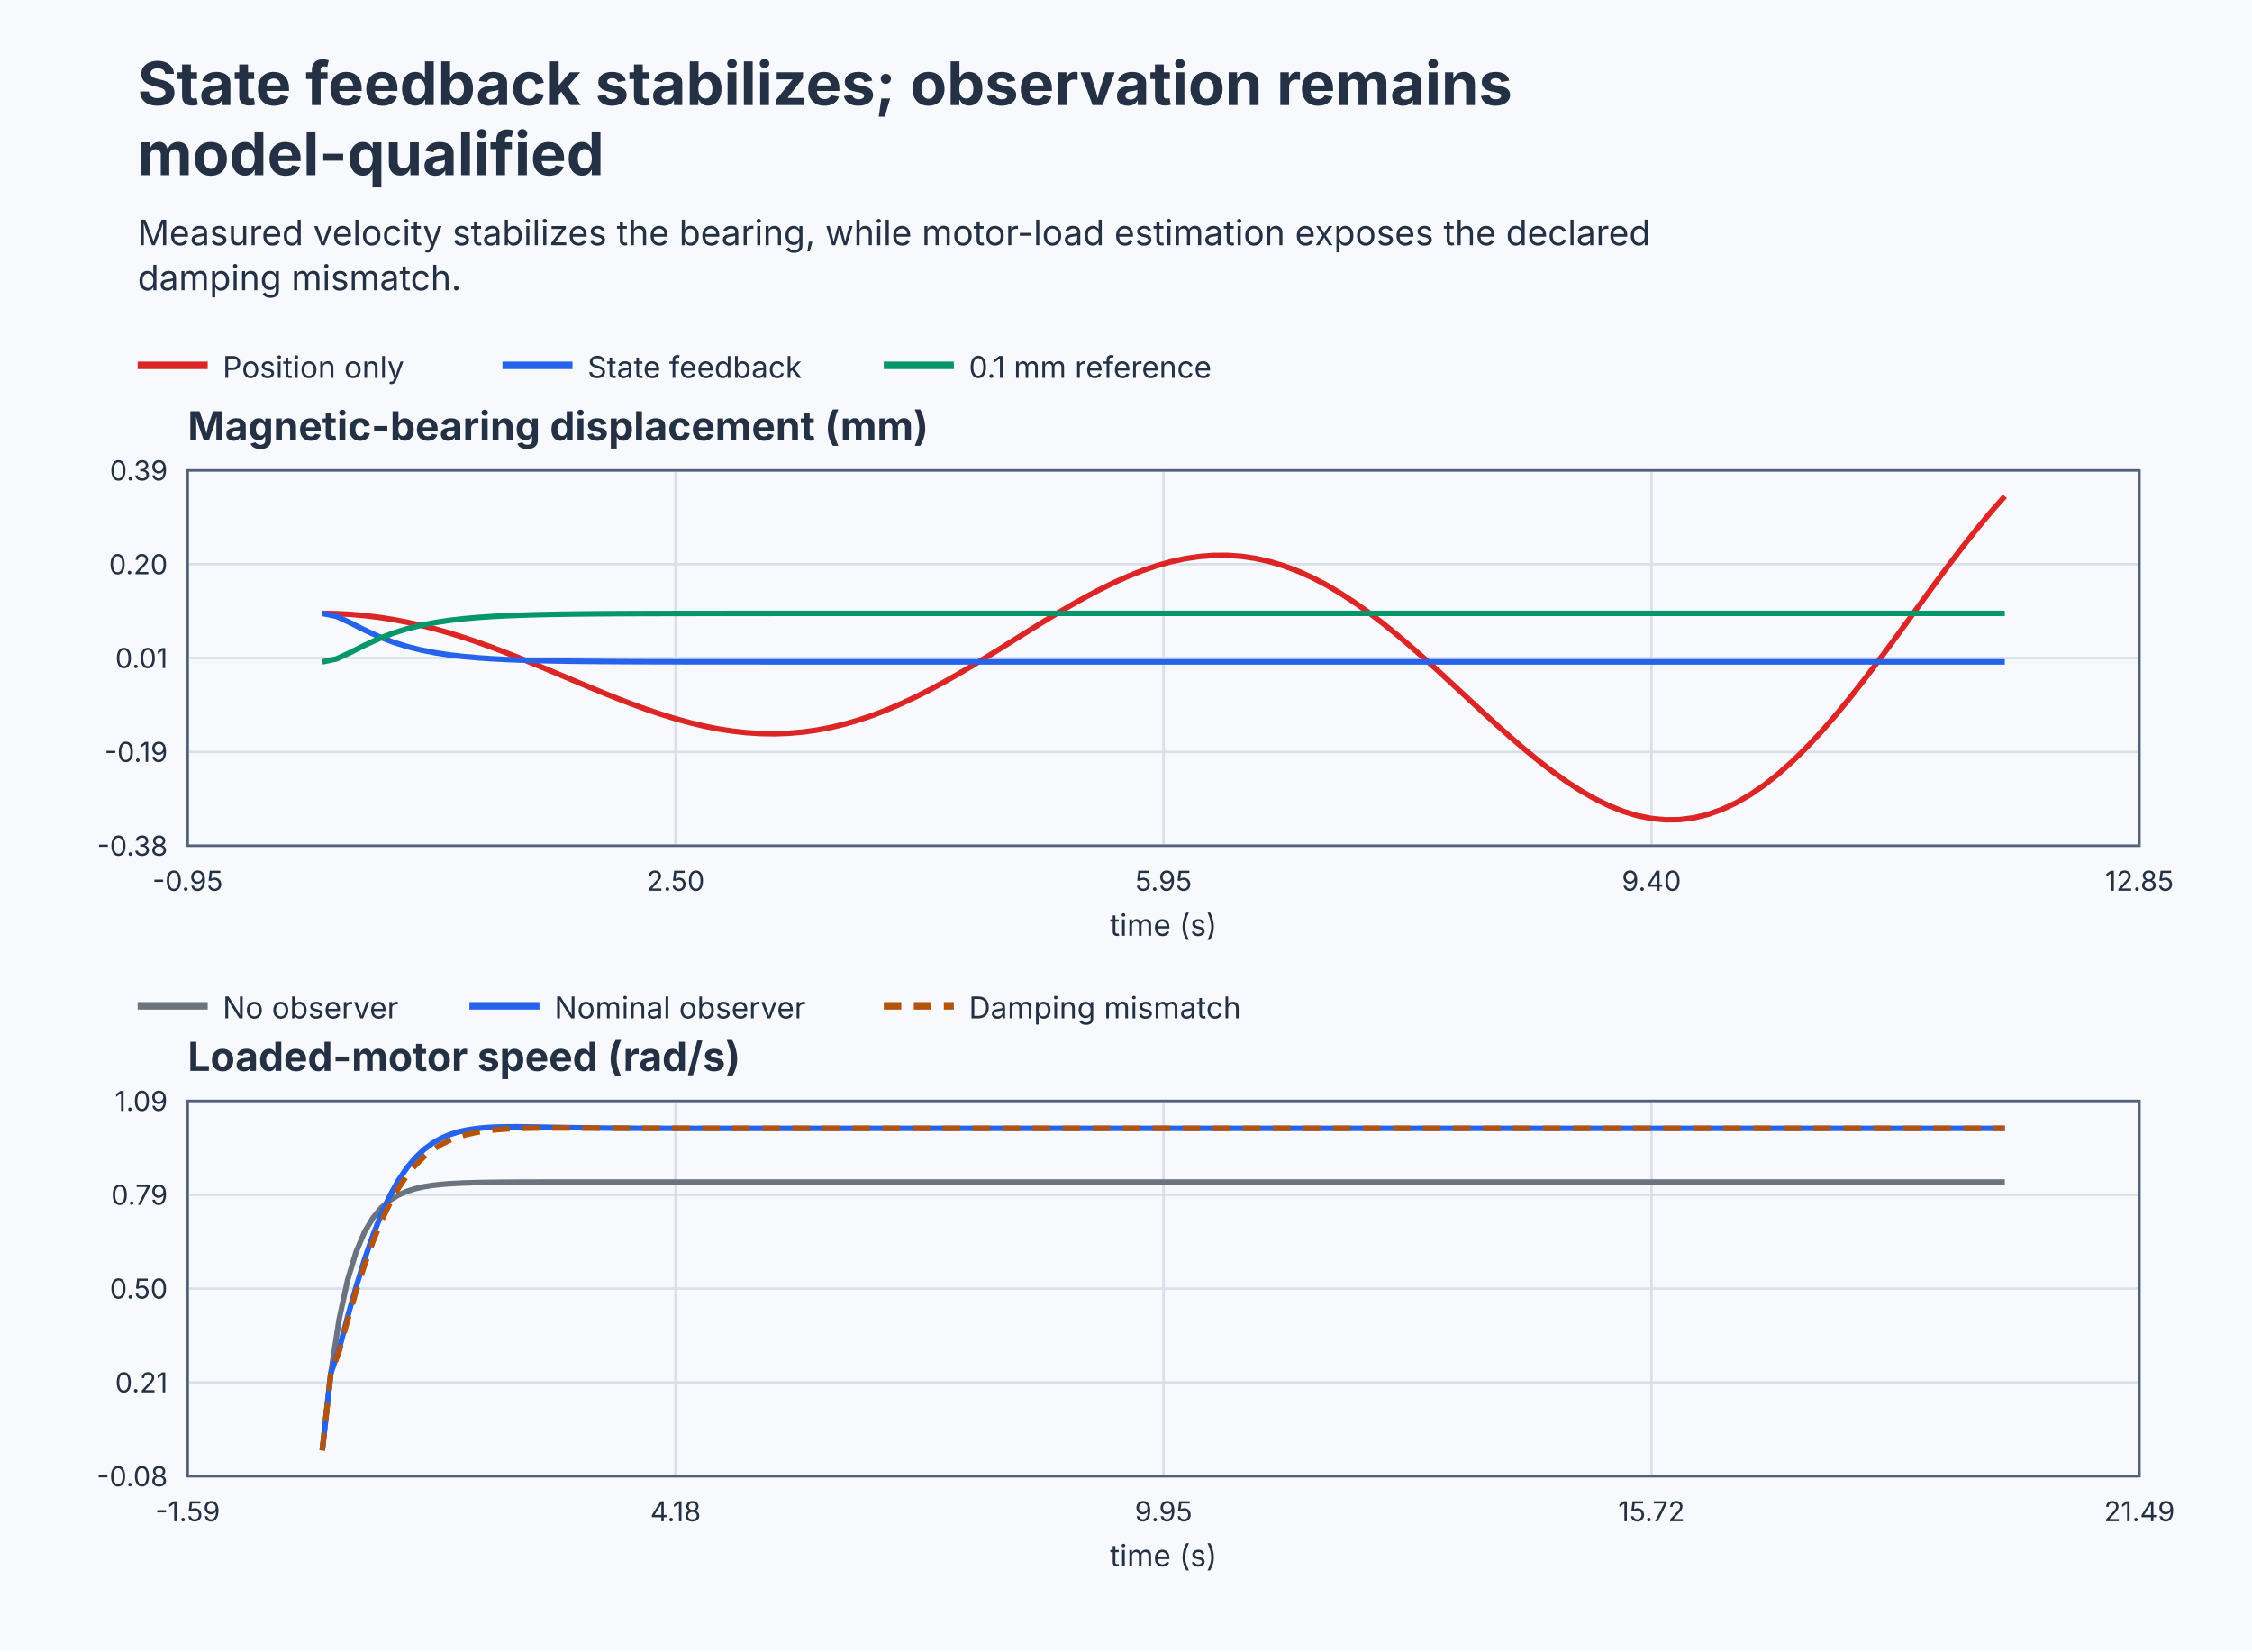
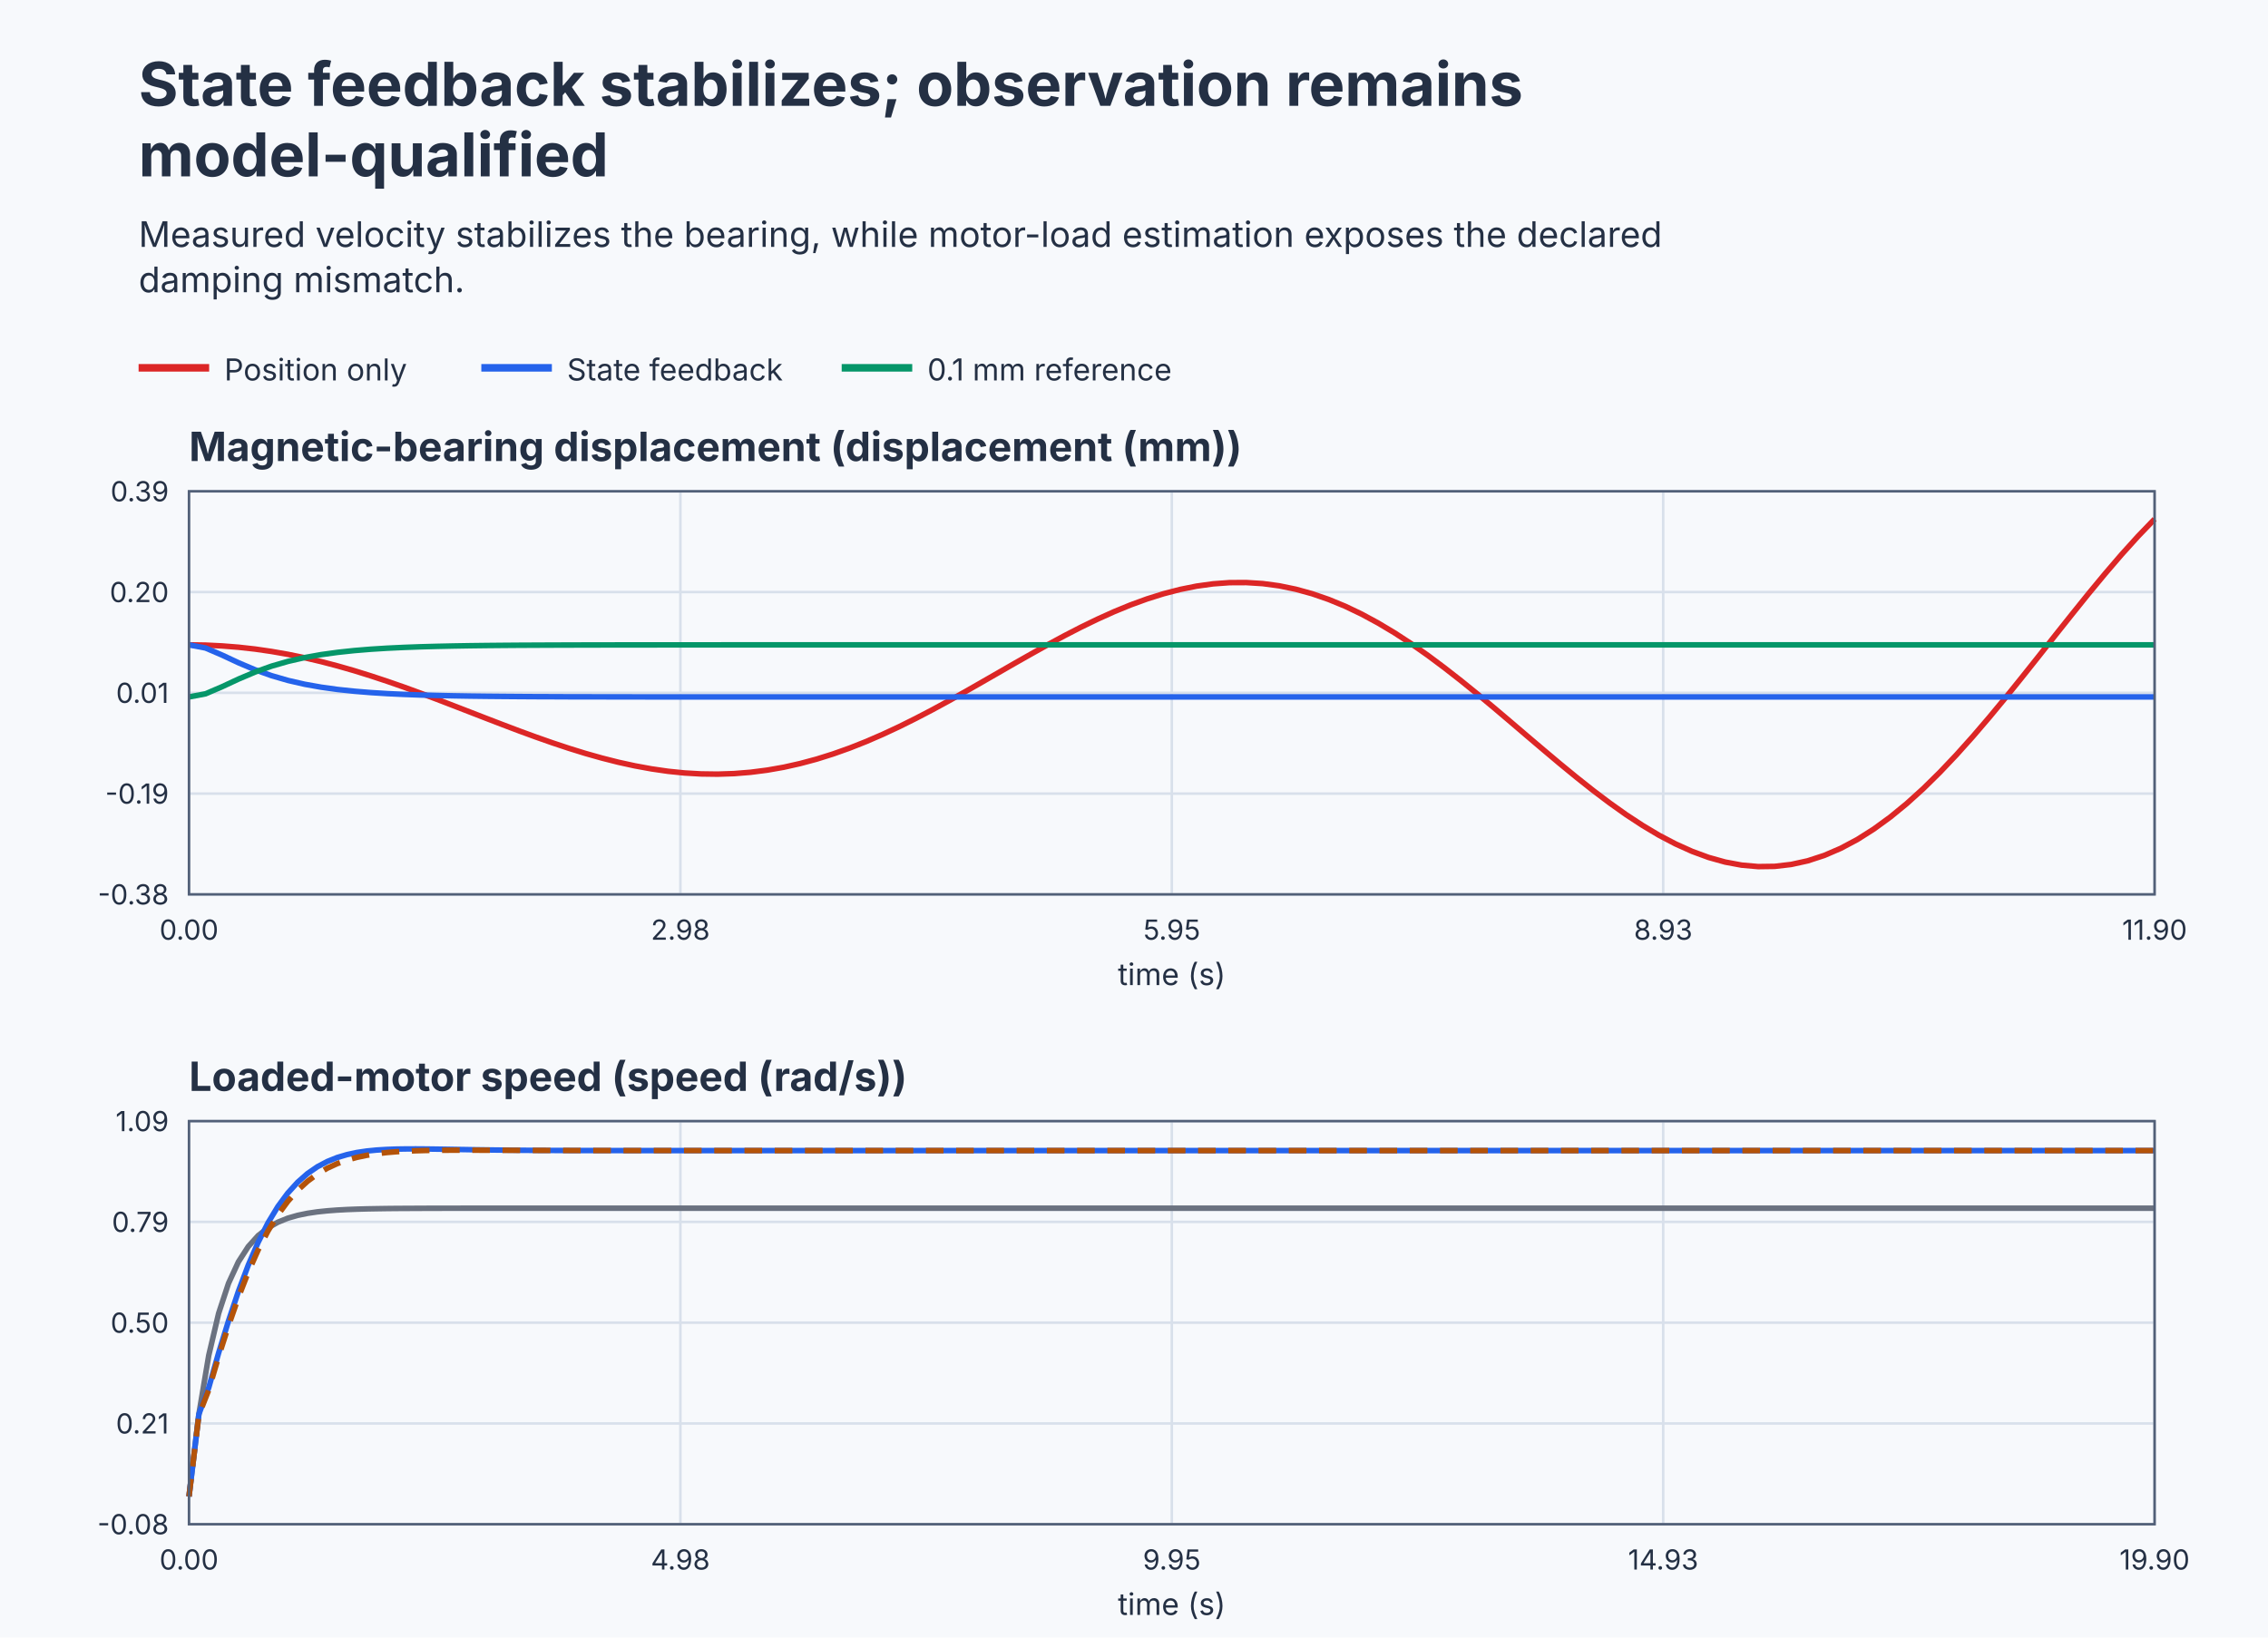
- <svg xmlns="http://www.w3.org/2000/svg" role="img" aria-labelledby="title desc" viewBox="0 0 900 660">
+ <svg xmlns="http://www.w3.org/2000/svg" role="img" aria-labelledby="title desc" viewBox="0 0 900 650">
  <defs>
    <marker id="arrow" markerWidth="8" markerHeight="8" refX="7" refY="3" orient="auto">
      <path d="M0,0 L0,6 L8,3 z" fill="#243044" />
    </marker>
  </defs>
-   <rect width="900" height="660" fill="#f7f9fc" />
+   <rect width="900" height="650" fill="#f7f9fc" />
  <style>text{font-family:system-ui,-apple-system,sans-serif;fill:#243044} .axis{stroke:#526078;stroke-width:1} .grid{stroke:#d8e0eb;stroke-width:1}</style>
  <text x="55" y="42" font-size="24" font-weight="700">State feedback stabilizes; observation remains</text>
  <text x="55" y="70" font-size="24" font-weight="700">model-qualified</text>
  <text x="55" y="98" font-size="14">Measured velocity stabilizes the bearing, while motor-load estimation exposes the declared</text>
  <text x="55" y="116" font-size="14">damping mismatch.</text>
-   <line x1="55.0" y1="146" x2="83.0" y2="146" stroke="#dc2626" stroke-width="3" />
-   <text x="89.0" y="151" font-size="12">Position only</text>
-   <line x1="200.8" y1="146" x2="228.8" y2="146" stroke="#2563eb" stroke-width="3" />
-   <text x="234.8" y="151" font-size="12">State feedback</text>
-   <line x1="353.2" y1="146" x2="381.2" y2="146" stroke="#059669" stroke-width="3" />
-   <text x="387.2" y="151" font-size="12">0.1 mm reference</text>
-   <text x="75" y="176" font-size="16" font-weight="700">Magnetic-bearing displacement (mm)</text>
-   <line class="grid" x1="75" y1="338.00" x2="855" y2="338.00" />
-   <text x="67" y="342.00" text-anchor="end" font-size="11">-0.38</text>
-   <line class="grid" x1="75" y1="300.50" x2="855" y2="300.50" />
-   <text x="67" y="304.50" text-anchor="end" font-size="11">-0.19</text>
-   <line class="grid" x1="75" y1="263.00" x2="855" y2="263.00" />
-   <text x="67" y="267.00" text-anchor="end" font-size="11">0.01</text>
-   <line class="grid" x1="75" y1="225.50" x2="855" y2="225.50" />
-   <text x="67" y="229.50" text-anchor="end" font-size="11">0.20</text>
-   <line class="grid" x1="75" y1="188.00" x2="855" y2="188.00" />
-   <text x="67" y="192.00" text-anchor="end" font-size="11">0.39</text>
-   <line class="grid" x1="75.00" y1="188" x2="75.00" y2="338" />
-   <text x="75.00" y="356" text-anchor="middle" font-size="11">-0.95</text>
-   <line class="grid" x1="270.00" y1="188" x2="270.00" y2="338" />
-   <text x="270.00" y="356" text-anchor="middle" font-size="11">2.50</text>
-   <line class="grid" x1="465.00" y1="188" x2="465.00" y2="338" />
-   <text x="465.00" y="356" text-anchor="middle" font-size="11">5.95</text>
-   <line class="grid" x1="660.00" y1="188" x2="660.00" y2="338" />
-   <text x="660.00" y="356" text-anchor="middle" font-size="11">9.40</text>
-   <line class="grid" x1="855.00" y1="188" x2="855.00" y2="338" />
-   <text x="855.00" y="356" text-anchor="middle" font-size="11">12.85</text>
-   <polyline fill="none" stroke="#dc2626" stroke-width="2.2" points="128.79,245.15 134.44,245.25 140.09,245.54 145.74,246.03 151.40,246.72 157.05,247.60 162.70,248.68 168.35,249.94 174.00,251.39 179.65,252.99 185.30,254.76 190.95,256.67 196.60,258.70 202.25,260.85 207.90,263.08 213.55,265.39 219.20,267.74 224.85,270.12 230.50,272.51 236.15,274.87 241.80,277.19 247.45,279.44 253.10,281.60 258.76,283.64 264.41,285.54 270.06,287.28 275.71,288.83 281.36,290.18 287.01,291.31 292.66,292.19 298.31,292.82 303.96,293.18 309.61,293.26 315.26,293.06 320.91,292.56 326.56,291.77 332.21,290.69 337.86,289.32 343.51,287.67 349.16,285.74 354.81,283.55 360.47,281.11 366.12,278.45 371.77,275.58 377.42,272.53 383.07,269.32 388.72,265.98 394.37,262.55 400.02,259.05 405.67,255.51 411.32,251.98 416.97,248.48 422.62,245.06 428.27,241.75 433.92,238.58 439.57,235.60 445.22,232.83 450.87,230.30 456.52,228.06 462.17,226.13 467.83,224.53 473.48,223.30 479.13,222.45 484.78,222.00 490.43,221.96 496.08,222.35 501.73,223.18 507.38,224.44 513.03,226.13 518.68,228.25 524.33,230.79 529.98,233.73 535.63,237.05 541.28,240.74 546.93,244.75 552.58,249.06 558.23,253.64 563.88,258.44 569.53,263.42 575.19,268.54 580.84,273.75 586.49,278.99 592.14,284.22 597.79,289.38 603.44,294.43 609.09,299.30 614.74,303.94 620.39,308.31 626.04,312.34 631.69,316.00 637.34,319.23 642.99,322.00 648.64,324.26 654.29,325.97 659.94,327.11 665.59,327.66 671.24,327.58 676.90,326.87 682.55,325.51 688.20,323.51 693.85,320.87 699.50,317.59 705.15,313.70 710.80,309.22 716.45,304.18 722.10,298.62 727.75,292.57 733.40,286.09 739.05,279.23 744.70,272.05 750.35,264.62 756.00,257.00 761.65,249.26 767.30,241.49 772.95,233.75 778.60,226.12 784.26,218.69 789.91,211.53 795.56,204.72 801.21,198.34" />
-   <polyline fill="none" stroke="#2563eb" stroke-width="2.2" points="128.79,245.15 134.44,246.32 140.09,248.95 145.74,251.81 151.40,254.42 157.05,256.62 162.70,258.39 168.35,259.80 174.00,260.90 179.65,261.75 185.30,262.40 190.95,262.90 196.60,263.29 202.25,263.58 207.90,263.81 213.55,263.98 219.20,264.11 224.85,264.21 230.50,264.29 236.15,264.34 241.80,264.39 247.45,264.42 253.10,264.45 258.76,264.47 264.41,264.48 270.06,264.49 275.71,264.50 281.36,264.51 287.01,264.51 292.66,264.52 298.31,264.52 303.96,264.52 309.61,264.53 315.26,264.53 320.91,264.53 326.56,264.53 332.21,264.53 337.86,264.53 343.51,264.53 349.16,264.53 354.81,264.53 360.47,264.53 366.12,264.53 371.77,264.53 377.42,264.53 383.07,264.53 388.72,264.53 394.37,264.53 400.02,264.53 405.67,264.53 411.32,264.53 416.97,264.53 422.62,264.53 428.27,264.53 433.92,264.53 439.57,264.53 445.22,264.53 450.87,264.53 456.52,264.53 462.17,264.53 467.83,264.53 473.48,264.53 479.13,264.53 484.78,264.53 490.43,264.53 496.08,264.53 501.73,264.53 507.38,264.53 513.03,264.53 518.68,264.53 524.33,264.53 529.98,264.53 535.63,264.53 541.28,264.53 546.93,264.53 552.58,264.53 558.23,264.53 563.88,264.53 569.53,264.53 575.19,264.53 580.84,264.53 586.49,264.53 592.14,264.53 597.79,264.53 603.44,264.53 609.09,264.53 614.74,264.53 620.39,264.53 626.04,264.53 631.69,264.53 637.34,264.53 642.99,264.53 648.64,264.53 654.29,264.53 659.94,264.53 665.59,264.53 671.24,264.53 676.90,264.53 682.55,264.53 688.20,264.53 693.85,264.53 699.50,264.53 705.15,264.53 710.80,264.53 716.45,264.53 722.10,264.53 727.75,264.53 733.40,264.53 739.05,264.53 744.70,264.53 750.35,264.53 756.00,264.53 761.65,264.53 767.30,264.53 772.95,264.53 778.60,264.53 784.26,264.53 789.91,264.53 795.56,264.53 801.21,264.53" />
-   <polyline fill="none" stroke="#059669" stroke-width="2.2" points="128.79,264.53 134.44,263.36 140.09,260.73 145.74,257.87 151.40,255.26 157.05,253.06 162.70,251.29 168.35,249.88 174.00,248.78 179.65,247.93 185.30,247.28 190.95,246.78 196.60,246.39 202.25,246.10 207.90,245.87 213.55,245.70 219.20,245.57 224.85,245.47 230.50,245.39 236.15,245.34 241.80,245.29 247.45,245.26 253.10,245.23 258.76,245.21 264.41,245.20 270.06,245.19 275.71,245.18 281.36,245.17 287.01,245.17 292.66,245.16 298.31,245.16 303.96,245.16 309.61,245.15 315.26,245.15 320.91,245.15 326.56,245.15 332.21,245.15 337.86,245.15 343.51,245.15 349.16,245.15 354.81,245.15 360.47,245.15 366.12,245.15 371.77,245.15 377.42,245.15 383.07,245.15 388.72,245.15 394.37,245.15 400.02,245.15 405.67,245.15 411.32,245.15 416.97,245.15 422.62,245.15 428.27,245.15 433.92,245.15 439.57,245.15 445.22,245.15 450.87,245.15 456.52,245.15 462.17,245.15 467.83,245.15 473.48,245.15 479.13,245.15 484.78,245.15 490.43,245.15 496.08,245.15 501.73,245.15 507.38,245.15 513.03,245.15 518.68,245.15 524.33,245.15 529.98,245.15 535.63,245.15 541.28,245.15 546.93,245.15 552.58,245.15 558.23,245.15 563.88,245.15 569.53,245.15 575.19,245.15 580.84,245.15 586.49,245.15 592.14,245.15 597.79,245.15 603.44,245.15 609.09,245.15 614.74,245.15 620.39,245.15 626.04,245.15 631.69,245.15 637.34,245.15 642.99,245.15 648.64,245.15 654.29,245.15 659.94,245.15 665.59,245.15 671.24,245.15 676.90,245.15 682.55,245.15 688.20,245.15 693.85,245.15 699.50,245.15 705.15,245.15 710.80,245.15 716.45,245.15 722.10,245.15 727.75,245.15 733.40,245.15 739.05,245.15 744.70,245.15 750.35,245.15 756.00,245.15 761.65,245.15 767.30,245.15 772.95,245.15 778.60,245.15 784.26,245.15 789.91,245.15 795.56,245.15 801.21,245.15" />
-   <rect class="axis" x="75" y="188" width="780" height="150" fill="none" />
-   <text x="465.0" y="374" text-anchor="middle" font-size="12">time (s)</text>
-   <line x1="55.0" y1="402" x2="83.0" y2="402" stroke="#6b7280" stroke-width="3" />
-   <text x="89.0" y="407" font-size="12">No observer</text>
-   <line x1="187.6" y1="402" x2="215.6" y2="402" stroke="#2563eb" stroke-width="3" />
-   <text x="221.6" y="407" font-size="12">Nominal observer</text>
-   <line x1="353.2" y1="402" x2="381.2" y2="402" stroke="#b45309" stroke-width="3" stroke-dasharray="7 5" />
-   <text x="387.2" y="407" font-size="12">Damping mismatch</text>
-   <text x="75" y="428" font-size="16" font-weight="700">Loaded-motor speed (rad/s)</text>
-   <line class="grid" x1="75" y1="590.00" x2="855" y2="590.00" />
-   <text x="67" y="594.00" text-anchor="end" font-size="11">-0.08</text>
-   <line class="grid" x1="75" y1="552.50" x2="855" y2="552.50" />
-   <text x="67" y="556.50" text-anchor="end" font-size="11">0.21</text>
-   <line class="grid" x1="75" y1="515.00" x2="855" y2="515.00" />
-   <text x="67" y="519.00" text-anchor="end" font-size="11">0.50</text>
-   <line class="grid" x1="75" y1="477.50" x2="855" y2="477.50" />
-   <text x="67" y="481.50" text-anchor="end" font-size="11">0.79</text>
-   <line class="grid" x1="75" y1="440.00" x2="855" y2="440.00" />
-   <text x="67" y="444.00" text-anchor="end" font-size="11">1.09</text>
-   <line class="grid" x1="75.00" y1="440" x2="75.00" y2="590" />
-   <text x="75.00" y="608" text-anchor="middle" font-size="11">-1.59</text>
-   <line class="grid" x1="270.00" y1="440" x2="270.00" y2="590" />
-   <text x="270.00" y="608" text-anchor="middle" font-size="11">4.18</text>
-   <line class="grid" x1="465.00" y1="440" x2="465.00" y2="590" />
-   <text x="465.00" y="608" text-anchor="middle" font-size="11">9.95</text>
-   <line class="grid" x1="660.00" y1="440" x2="660.00" y2="590" />
-   <text x="660.00" y="608" text-anchor="middle" font-size="11">15.72</text>
-   <line class="grid" x1="855.00" y1="440" x2="855.00" y2="590" />
-   <text x="855.00" y="608" text-anchor="middle" font-size="11">21.49</text>
-   <polyline fill="none" stroke="#6b7280" stroke-width="2.2" points="128.79,579.66 132.17,549.04 135.55,527.16 138.93,511.53 142.31,500.36 145.69,492.38 149.07,486.68 152.45,482.60 155.82,479.69 159.20,477.61 162.58,476.12 165.96,475.06 169.34,474.30 172.72,473.76 176.10,473.37 179.48,473.10 182.86,472.90 186.24,472.76 189.61,472.66 192.99,472.59 196.37,472.53 199.75,472.50 203.13,472.47 206.51,472.45 209.89,472.44 213.27,472.43 216.65,472.42 220.03,472.42 223.40,472.41 226.78,472.41 230.16,472.41 233.54,472.41 236.92,472.41 240.30,472.41 243.68,472.41 247.06,472.41 250.44,472.41 253.81,472.41 257.19,472.41 260.57,472.41 263.95,472.41 267.33,472.41 270.71,472.41 274.09,472.41 277.47,472.40 280.85,472.40 284.23,472.40 287.60,472.40 290.98,472.40 294.36,472.40 297.74,472.40 301.12,472.40 304.50,472.40 307.88,472.40 311.26,472.40 314.64,472.40 318.02,472.40 321.39,472.40 324.77,472.40 328.15,472.40 331.53,472.40 334.91,472.40 338.29,472.40 341.67,472.40 345.05,472.40 348.43,472.40 351.80,472.40 355.18,472.40 358.56,472.40 361.94,472.40 365.32,472.40 368.70,472.40 372.08,472.40 375.46,472.40 378.84,472.40 382.22,472.40 385.59,472.40 388.97,472.40 392.35,472.40 395.73,472.40 399.11,472.40 402.49,472.40 405.87,472.40 409.25,472.40 412.63,472.40 416.01,472.40 419.38,472.40 422.76,472.40 426.14,472.40 429.52,472.40 432.90,472.40 436.28,472.40 439.66,472.40 443.04,472.40 446.42,472.40 449.79,472.40 453.17,472.40 456.55,472.40 459.93,472.40 463.31,472.40 466.69,472.40 470.07,472.40 473.45,472.40 476.83,472.40 480.21,472.40 483.58,472.40 486.96,472.40 490.34,472.40 493.72,472.40 497.10,472.40 500.48,472.40 503.86,472.40 507.24,472.40 510.62,472.40 513.99,472.40 517.37,472.40 520.75,472.40 524.13,472.40 527.51,472.40 530.89,472.40 534.27,472.40 537.65,472.40 541.03,472.40 544.41,472.40 547.78,472.40 551.16,472.40 554.54,472.40 557.92,472.40 561.30,472.40 564.68,472.40 568.06,472.40 571.44,472.40 574.82,472.40 578.20,472.40 581.57,472.40 584.95,472.40 588.33,472.40 591.71,472.40 595.09,472.40 598.47,472.40 601.85,472.40 605.23,472.40 608.61,472.40 611.98,472.40 615.36,472.40 618.74,472.40 622.12,472.40 625.50,472.40 628.88,472.40 632.26,472.40 635.64,472.40 639.02,472.40 642.40,472.40 645.77,472.40 649.15,472.40 652.53,472.40 655.91,472.40 659.29,472.40 662.67,472.40 666.05,472.40 669.43,472.40 672.81,472.40 676.19,472.40 679.56,472.40 682.94,472.40 686.32,472.40 689.70,472.40 693.08,472.40 696.46,472.40 699.84,472.40 703.22,472.40 706.60,472.40 709.97,472.40 713.35,472.40 716.73,472.40 720.11,472.40 723.49,472.40 726.87,472.40 730.25,472.40 733.63,472.40 737.01,472.40 740.39,472.40 743.76,472.40 747.14,472.40 750.52,472.40 753.90,472.40 757.28,472.40 760.66,472.40 764.04,472.40 767.42,472.40 770.80,472.40 774.18,472.40 777.55,472.40 780.93,472.40 784.31,472.40 787.69,472.40 791.07,472.40 794.45,472.40 797.83,472.40 801.21,472.40" />
-   <polyline fill="none" stroke="#2563eb" stroke-width="2.2" points="128.79,579.66 132.17,549.04 135.55,539.17 138.93,526.24 142.31,514.33 145.69,503.36 149.07,493.59 152.45,485.09 155.82,477.84 159.20,471.77 162.58,466.78 165.96,462.73 169.34,459.50 172.72,456.97 176.10,455.02 179.48,453.55 182.86,452.46 186.24,451.68 189.61,451.13 192.99,450.76 196.37,450.53 199.75,450.41 203.13,450.35 206.51,450.34 209.89,450.37 213.27,450.42 216.65,450.48 220.03,450.54 223.40,450.60 226.78,450.66 230.16,450.71 233.54,450.75 236.92,450.79 240.30,450.83 243.68,450.86 247.06,450.88 250.44,450.90 253.81,450.92 257.19,450.93 260.57,450.94 263.95,450.94 267.33,450.95 270.71,450.95 274.09,450.95 277.47,450.96 280.85,450.96 284.23,450.96 287.60,450.96 290.98,450.96 294.36,450.96 297.74,450.96 301.12,450.96 304.50,450.96 307.88,450.96 311.26,450.96 314.64,450.96 318.02,450.96 321.39,450.96 324.77,450.96 328.15,450.96 331.53,450.96 334.91,450.96 338.29,450.96 341.67,450.96 345.05,450.95 348.43,450.95 351.80,450.95 355.18,450.95 358.56,450.95 361.94,450.95 365.32,450.95 368.70,450.95 372.08,450.95 375.46,450.95 378.84,450.95 382.22,450.95 385.59,450.95 388.97,450.95 392.35,450.95 395.73,450.95 399.11,450.95 402.49,450.95 405.87,450.95 409.25,450.95 412.63,450.95 416.01,450.95 419.38,450.95 422.76,450.95 426.14,450.95 429.52,450.95 432.90,450.95 436.28,450.95 439.66,450.95 443.04,450.95 446.42,450.95 449.79,450.95 453.17,450.95 456.55,450.95 459.93,450.95 463.31,450.95 466.69,450.95 470.07,450.95 473.45,450.95 476.83,450.95 480.21,450.95 483.58,450.95 486.96,450.95 490.34,450.95 493.72,450.95 497.10,450.95 500.48,450.95 503.86,450.95 507.24,450.95 510.62,450.95 513.99,450.95 517.37,450.95 520.75,450.95 524.13,450.95 527.51,450.95 530.89,450.95 534.27,450.95 537.65,450.95 541.03,450.95 544.41,450.95 547.78,450.95 551.16,450.95 554.54,450.95 557.92,450.95 561.30,450.95 564.68,450.95 568.06,450.95 571.44,450.95 574.82,450.95 578.20,450.95 581.57,450.95 584.95,450.95 588.33,450.95 591.71,450.95 595.09,450.95 598.47,450.95 601.85,450.95 605.23,450.95 608.61,450.95 611.98,450.95 615.36,450.95 618.74,450.95 622.12,450.95 625.50,450.95 628.88,450.95 632.26,450.95 635.64,450.95 639.02,450.95 642.40,450.95 645.77,450.95 649.15,450.95 652.53,450.95 655.91,450.95 659.29,450.95 662.67,450.95 666.05,450.95 669.43,450.95 672.81,450.95 676.19,450.95 679.56,450.95 682.94,450.95 686.32,450.95 689.70,450.95 693.08,450.95 696.46,450.95 699.84,450.95 703.22,450.95 706.60,450.95 709.97,450.95 713.35,450.95 716.73,450.95 720.11,450.95 723.49,450.95 726.87,450.95 730.25,450.95 733.63,450.95 737.01,450.95 740.39,450.95 743.76,450.95 747.14,450.95 750.52,450.95 753.90,450.95 757.28,450.95 760.66,450.95 764.04,450.95 767.42,450.95 770.80,450.95 774.18,450.95 777.55,450.95 780.93,450.95 784.31,450.95 787.69,450.95 791.07,450.95 794.45,450.95 797.83,450.95 801.21,450.95" />
-   <polyline fill="none" stroke="#b45309" stroke-width="2.2" stroke-dasharray="7 5" points="128.79,579.66 132.17,549.34 135.55,540.01 138.93,527.58 142.31,516.15 145.69,505.60 149.07,496.18 152.45,487.94 155.82,480.85 159.20,474.86 162.58,469.86 165.96,465.74 169.34,462.38 172.72,459.67 176.10,457.52 179.48,455.82 182.86,454.50 186.24,453.48 189.61,452.71 192.99,452.13 196.37,451.70 199.75,451.39 203.13,451.17 206.51,451.02 209.89,450.93 213.27,450.86 216.65,450.83 220.03,450.81 223.40,450.81 226.78,450.82 230.16,450.83 233.54,450.84 236.92,450.85 240.30,450.87 243.68,450.88 247.06,450.89 250.44,450.90 253.81,450.91 257.19,450.92 260.57,450.93 263.95,450.93 267.33,450.94 270.71,450.94 274.09,450.94 277.47,450.95 280.85,450.95 284.23,450.95 287.60,450.95 290.98,450.95 294.36,450.95 297.74,450.95 301.12,450.95 304.50,450.95 307.88,450.95 311.26,450.95 314.64,450.96 318.02,450.96 321.39,450.96 324.77,450.96 328.15,450.96 331.53,450.96 334.91,450.96 338.29,450.96 341.67,450.96 345.05,450.96 348.43,450.95 351.80,450.95 355.18,450.95 358.56,450.95 361.94,450.95 365.32,450.95 368.70,450.95 372.08,450.95 375.46,450.95 378.84,450.95 382.22,450.95 385.59,450.95 388.97,450.95 392.35,450.95 395.73,450.95 399.11,450.95 402.49,450.95 405.87,450.95 409.25,450.95 412.63,450.95 416.01,450.95 419.38,450.95 422.76,450.95 426.14,450.95 429.52,450.95 432.90,450.95 436.28,450.95 439.66,450.95 443.04,450.95 446.42,450.95 449.79,450.95 453.17,450.95 456.55,450.95 459.93,450.95 463.31,450.95 466.69,450.95 470.07,450.95 473.45,450.95 476.83,450.95 480.21,450.95 483.58,450.95 486.96,450.95 490.34,450.95 493.72,450.95 497.10,450.95 500.48,450.95 503.86,450.95 507.24,450.95 510.62,450.95 513.99,450.95 517.37,450.95 520.75,450.95 524.13,450.95 527.51,450.95 530.89,450.95 534.27,450.95 537.65,450.95 541.03,450.95 544.41,450.95 547.78,450.95 551.16,450.95 554.54,450.95 557.92,450.95 561.30,450.95 564.68,450.95 568.06,450.95 571.44,450.95 574.82,450.95 578.20,450.95 581.57,450.95 584.95,450.95 588.33,450.95 591.71,450.95 595.09,450.95 598.47,450.95 601.85,450.95 605.23,450.95 608.61,450.95 611.98,450.95 615.36,450.95 618.74,450.95 622.12,450.95 625.50,450.95 628.88,450.95 632.26,450.95 635.64,450.95 639.02,450.95 642.40,450.95 645.77,450.95 649.15,450.95 652.53,450.95 655.91,450.95 659.29,450.95 662.67,450.95 666.05,450.95 669.43,450.95 672.81,450.95 676.19,450.95 679.56,450.95 682.94,450.95 686.32,450.95 689.70,450.95 693.08,450.95 696.46,450.95 699.84,450.95 703.22,450.95 706.60,450.95 709.97,450.95 713.35,450.95 716.73,450.95 720.11,450.95 723.49,450.95 726.87,450.95 730.25,450.95 733.63,450.95 737.01,450.95 740.39,450.95 743.76,450.95 747.14,450.95 750.52,450.95 753.90,450.95 757.28,450.95 760.66,450.95 764.04,450.95 767.42,450.95 770.80,450.95 774.18,450.95 777.55,450.95 780.93,450.95 784.31,450.95 787.69,450.95 791.07,450.95 794.45,450.95 797.83,450.95 801.21,450.95" />
-   <rect class="axis" x="75" y="440" width="780" height="150" fill="none" />
-   <text x="465.0" y="626" text-anchor="middle" font-size="12">time (s)</text>
+   <line x1="55" y1="146" x2="83" y2="146" stroke="#dc2626" stroke-width="3" />
+   <text x="89" y="151" font-size="12">Position only</text>
+   <line x1="191" y1="146" x2="219" y2="146" stroke="#2563eb" stroke-width="3" />
+   <text x="225" y="151" font-size="12">State feedback</text>
+   <line x1="334" y1="146" x2="362" y2="146" stroke="#059669" stroke-width="3" />
+   <text x="368" y="151" font-size="12">0.1 mm reference</text>
+   <text x="75" y="183" font-size="16" font-weight="700">Magnetic-bearing displacement (displacement (mm))</text>
+   <line class="grid" x1="75" y1="195.00" x2="855" y2="195.00" />
+   <text x="67" y="199.00" text-anchor="end" font-size="11">0.39</text>
+   <line class="grid" x1="75" y1="235.00" x2="855" y2="235.00" />
+   <text x="67" y="239.00" text-anchor="end" font-size="11">0.20</text>
+   <line class="grid" x1="75" y1="275.00" x2="855" y2="275.00" />
+   <text x="67" y="279.00" text-anchor="end" font-size="11">0.01</text>
+   <line class="grid" x1="75" y1="315.00" x2="855" y2="315.00" />
+   <text x="67" y="319.00" text-anchor="end" font-size="11">-0.19</text>
+   <line class="grid" x1="75" y1="355.00" x2="855" y2="355.00" />
+   <text x="67" y="359.00" text-anchor="end" font-size="11">-0.38</text>
+   <line class="grid" x1="75.00" y1="195" x2="75.00" y2="355" />
+   <text x="75.00" y="373" text-anchor="middle" font-size="11">0.00</text>
+   <line class="grid" x1="270.00" y1="195" x2="270.00" y2="355" />
+   <text x="270.00" y="373" text-anchor="middle" font-size="11">2.98</text>
+   <line class="grid" x1="465.00" y1="195" x2="465.00" y2="355" />
+   <text x="465.00" y="373" text-anchor="middle" font-size="11">5.95</text>
+   <line class="grid" x1="660.00" y1="195" x2="660.00" y2="355" />
+   <text x="660.00" y="373" text-anchor="middle" font-size="11">8.93</text>
+   <line class="grid" x1="855.00" y1="195" x2="855.00" y2="355" />
+   <text x="855.00" y="373" text-anchor="middle" font-size="11">11.90</text>
+   <polyline fill="none" stroke="#dc2626" stroke-width="2.2" points="75.00,255.96 81.55,256.06 88.11,256.38 94.66,256.90 101.22,257.63 107.77,258.58 114.33,259.73 120.88,261.07 127.44,262.61 133.99,264.33 140.55,266.21 147.10,268.25 153.66,270.42 160.21,272.70 166.76,275.09 173.32,277.54 179.87,280.06 186.43,282.60 192.98,285.14 199.54,287.66 206.09,290.14 212.65,292.54 219.20,294.84 225.76,297.02 232.31,299.05 238.87,300.90 245.42,302.56 251.97,303.99 258.53,305.19 265.08,306.14 271.64,306.81 278.19,307.19 284.75,307.28 291.30,307.06 297.86,306.53 304.41,305.69 310.97,304.54 317.52,303.07 324.08,301.31 330.63,299.25 337.18,296.92 343.74,294.32 350.29,291.48 356.85,288.42 363.40,285.16 369.96,281.74 376.51,278.18 383.07,274.52 389.62,270.78 396.18,267.01 402.73,263.24 409.29,259.52 415.84,255.87 422.39,252.33 428.95,248.95 435.50,245.77 442.06,242.81 448.61,240.12 455.17,237.73 461.72,235.67 468.28,233.97 474.83,232.65 481.39,231.74 487.94,231.26 494.50,231.23 501.05,231.64 507.61,232.52 514.16,233.87 520.71,235.67 527.27,237.94 533.82,240.64 540.38,243.78 546.93,247.33 553.49,251.25 560.04,255.53 566.60,260.13 573.15,265.02 579.71,270.14 586.26,275.45 592.82,280.91 599.37,286.46 605.92,292.06 612.48,297.63 619.03,303.14 625.59,308.52 632.14,313.72 638.70,318.67 645.25,323.33 651.81,327.63 658.36,331.54 664.92,334.98 671.47,337.93 678.03,340.34 684.58,342.17 691.13,343.39 697.69,343.97 704.24,343.88 710.80,343.12 717.35,341.68 723.91,339.54 730.46,336.72 737.02,333.23 743.57,329.08 750.13,324.30 756.68,318.93 763.24,312.99 769.79,306.54 776.34,299.63 782.90,292.31 789.45,284.66 796.01,276.73 802.56,268.60 809.12,260.35 815.67,252.05 822.23,243.80 828.78,235.66 835.34,227.73 841.89,220.10 848.45,212.84 855.00,206.03" />
+   <polyline fill="none" stroke="#2563eb" stroke-width="2.2" points="75.00,255.96 81.55,257.20 88.11,260.01 94.66,263.07 101.22,265.85 107.77,268.19 114.33,270.09 120.88,271.59 127.44,272.76 133.99,273.67 140.55,274.36 147.10,274.90 153.66,275.31 160.21,275.62 166.76,275.86 173.32,276.04 179.87,276.18 186.43,276.29 192.98,276.37 199.54,276.43 206.09,276.48 212.65,276.52 219.20,276.54 225.76,276.57 232.31,276.58 238.87,276.59 245.42,276.60 251.97,276.61 258.53,276.62 265.08,276.62 271.64,276.62 278.19,276.63 284.75,276.63 291.30,276.63 297.86,276.63 304.41,276.63 310.97,276.63 317.52,276.63 324.08,276.63 330.63,276.63 337.18,276.63 343.74,276.63 350.29,276.63 356.85,276.63 363.40,276.63 369.96,276.63 376.51,276.63 383.07,276.63 389.62,276.63 396.18,276.63 402.73,276.63 409.29,276.63 415.84,276.63 422.39,276.63 428.95,276.63 435.50,276.63 442.06,276.63 448.61,276.63 455.17,276.63 461.72,276.63 468.28,276.63 474.83,276.63 481.39,276.63 487.94,276.63 494.50,276.63 501.05,276.63 507.61,276.63 514.16,276.63 520.71,276.63 527.27,276.63 533.82,276.63 540.38,276.63 546.93,276.63 553.49,276.63 560.04,276.63 566.60,276.63 573.15,276.63 579.71,276.63 586.26,276.63 592.82,276.63 599.37,276.63 605.92,276.63 612.48,276.63 619.03,276.63 625.59,276.63 632.14,276.63 638.70,276.63 645.25,276.63 651.81,276.63 658.36,276.63 664.92,276.63 671.47,276.63 678.03,276.63 684.58,276.63 691.13,276.63 697.69,276.63 704.24,276.63 710.80,276.63 717.35,276.63 723.91,276.63 730.46,276.63 737.02,276.63 743.57,276.63 750.13,276.63 756.68,276.63 763.24,276.63 769.79,276.63 776.34,276.63 782.90,276.63 789.45,276.63 796.01,276.63 802.56,276.63 809.12,276.63 815.67,276.63 822.23,276.63 828.78,276.63 835.34,276.63 841.89,276.63 848.45,276.63 855.00,276.63" />
+   <polyline fill="none" stroke="#059669" stroke-width="2.2" points="75.00,276.63 81.55,275.39 88.11,272.58 94.66,269.53 101.22,266.75 107.77,264.40 114.33,262.51 120.88,261.01 127.44,259.83 133.99,258.93 140.55,258.23 147.10,257.69 153.66,257.28 160.21,256.97 166.76,256.73 173.32,256.55 179.87,256.41 186.43,256.30 192.98,256.22 199.54,256.16 206.09,256.11 212.65,256.08 219.20,256.05 225.76,256.03 232.31,256.01 238.87,256.00 245.42,255.99 251.97,255.98 258.53,255.98 265.08,255.97 271.64,255.97 278.19,255.97 284.75,255.97 291.30,255.96 297.86,255.96 304.41,255.96 310.97,255.96 317.52,255.96 324.08,255.96 330.63,255.96 337.18,255.96 343.74,255.96 350.29,255.96 356.85,255.96 363.40,255.96 369.96,255.96 376.51,255.96 383.07,255.96 389.62,255.96 396.18,255.96 402.73,255.96 409.29,255.96 415.84,255.96 422.39,255.96 428.95,255.96 435.50,255.96 442.06,255.96 448.61,255.96 455.17,255.96 461.72,255.96 468.28,255.96 474.83,255.96 481.39,255.96 487.94,255.96 494.50,255.96 501.05,255.96 507.61,255.96 514.16,255.96 520.71,255.96 527.27,255.96 533.82,255.96 540.38,255.96 546.93,255.96 553.49,255.96 560.04,255.96 566.60,255.96 573.15,255.96 579.71,255.96 586.26,255.96 592.82,255.96 599.37,255.96 605.92,255.96 612.48,255.96 619.03,255.96 625.59,255.96 632.14,255.96 638.70,255.96 645.25,255.96 651.81,255.96 658.36,255.96 664.92,255.96 671.47,255.96 678.03,255.96 684.58,255.96 691.13,255.96 697.69,255.96 704.24,255.96 710.80,255.96 717.35,255.96 723.91,255.96 730.46,255.96 737.02,255.96 743.57,255.96 750.13,255.96 756.68,255.96 763.24,255.96 769.79,255.96 776.34,255.96 782.90,255.96 789.45,255.96 796.01,255.96 802.56,255.96 809.12,255.96 815.67,255.96 822.23,255.96 828.78,255.96 835.34,255.96 841.89,255.96 848.45,255.96 855.00,255.96" />
+   <rect class="axis" x="75" y="195" width="780" height="160" fill="none" />
+   <text x="465" y="391" text-anchor="middle" font-size="12">time (s)</text>
+   <text x="75" y="433" font-size="16" font-weight="700">Loaded-motor speed (speed (rad/s))</text>
+   <line class="grid" x1="75" y1="445.00" x2="855" y2="445.00" />
+   <text x="67" y="449.00" text-anchor="end" font-size="11">1.09</text>
+   <line class="grid" x1="75" y1="485.00" x2="855" y2="485.00" />
+   <text x="67" y="489.00" text-anchor="end" font-size="11">0.79</text>
+   <line class="grid" x1="75" y1="525.00" x2="855" y2="525.00" />
+   <text x="67" y="529.00" text-anchor="end" font-size="11">0.50</text>
+   <line class="grid" x1="75" y1="565.00" x2="855" y2="565.00" />
+   <text x="67" y="569.00" text-anchor="end" font-size="11">0.21</text>
+   <line class="grid" x1="75" y1="605.00" x2="855" y2="605.00" />
+   <text x="67" y="609.00" text-anchor="end" font-size="11">-0.08</text>
+   <line class="grid" x1="75.00" y1="445" x2="75.00" y2="605" />
+   <text x="75.00" y="623" text-anchor="middle" font-size="11">0.00</text>
+   <line class="grid" x1="270.00" y1="445" x2="270.00" y2="605" />
+   <text x="270.00" y="623" text-anchor="middle" font-size="11">4.98</text>
+   <line class="grid" x1="465.00" y1="445" x2="465.00" y2="605" />
+   <text x="465.00" y="623" text-anchor="middle" font-size="11">9.95</text>
+   <line class="grid" x1="660.00" y1="445" x2="660.00" y2="605" />
+   <text x="660.00" y="623" text-anchor="middle" font-size="11">14.93</text>
+   <line class="grid" x1="855.00" y1="445" x2="855.00" y2="605" />
+   <text x="855.00" y="623" text-anchor="middle" font-size="11">19.90</text>
+   <polyline fill="none" stroke="#6b7280" stroke-width="2.2" points="75.00,593.97 78.92,561.31 82.84,537.97 86.76,521.30 90.68,509.38 94.60,500.87 98.52,494.79 102.44,490.44 106.36,487.34 110.28,485.12 114.20,483.53 118.12,482.40 122.04,481.59 125.95,481.01 129.87,480.60 133.79,480.30 137.71,480.09 141.63,479.94 145.55,479.83 149.47,479.76 153.39,479.70 157.31,479.66 161.23,479.64 165.15,479.62 169.07,479.60 172.99,479.59 176.91,479.58 180.83,479.58 184.75,479.57 188.67,479.57 192.59,479.57 196.51,479.57 200.43,479.57 204.35,479.57 208.27,479.57 212.19,479.57 216.11,479.57 220.03,479.57 223.94,479.57 227.86,479.57 231.78,479.57 235.70,479.57 239.62,479.57 243.54,479.57 247.46,479.57 251.38,479.57 255.30,479.57 259.22,479.57 263.14,479.57 267.06,479.57 270.98,479.57 274.90,479.57 278.82,479.57 282.74,479.57 286.66,479.57 290.58,479.57 294.50,479.57 298.42,479.57 302.34,479.57 306.26,479.57 310.18,479.57 314.10,479.57 318.02,479.57 321.93,479.57 325.85,479.57 329.77,479.57 333.69,479.57 337.61,479.57 341.53,479.57 345.45,479.57 349.37,479.57 353.29,479.57 357.21,479.57 361.13,479.57 365.05,479.57 368.97,479.57 372.89,479.57 376.81,479.57 380.73,479.57 384.65,479.57 388.57,479.57 392.49,479.57 396.41,479.57 400.33,479.57 404.25,479.57 408.17,479.57 412.09,479.57 416.01,479.57 419.92,479.57 423.84,479.57 427.76,479.57 431.68,479.57 435.60,479.57 439.52,479.57 443.44,479.57 447.36,479.57 451.28,479.57 455.20,479.57 459.12,479.57 463.04,479.57 466.96,479.57 470.88,479.57 474.80,479.57 478.72,479.57 482.64,479.57 486.56,479.57 490.48,479.57 494.40,479.57 498.32,479.57 502.24,479.57 506.16,479.57 510.08,479.57 513.99,479.57 517.91,479.57 521.83,479.57 525.75,479.57 529.67,479.57 533.59,479.57 537.51,479.57 541.43,479.57 545.35,479.57 549.27,479.57 553.19,479.57 557.11,479.57 561.03,479.57 564.95,479.57 568.87,479.57 572.79,479.57 576.71,479.57 580.63,479.57 584.55,479.57 588.47,479.57 592.39,479.57 596.31,479.57 600.23,479.57 604.15,479.57 608.07,479.57 611.98,479.57 615.90,479.57 619.82,479.57 623.74,479.57 627.66,479.57 631.58,479.57 635.50,479.57 639.42,479.57 643.34,479.57 647.26,479.57 651.18,479.57 655.10,479.57 659.02,479.57 662.94,479.57 666.86,479.57 670.78,479.57 674.70,479.57 678.62,479.57 682.54,479.57 686.46,479.57 690.38,479.57 694.30,479.57 698.22,479.57 702.14,479.57 706.06,479.57 709.97,479.57 713.89,479.57 717.81,479.57 721.73,479.57 725.65,479.57 729.57,479.57 733.49,479.57 737.41,479.57 741.33,479.57 745.25,479.57 749.17,479.57 753.09,479.57 757.01,479.57 760.93,479.57 764.85,479.57 768.77,479.57 772.69,479.57 776.61,479.57 780.53,479.57 784.45,479.57 788.37,479.57 792.29,479.57 796.21,479.57 800.13,479.57 804.05,479.57 807.96,479.57 811.88,479.57 815.80,479.57 819.72,479.57 823.64,479.57 827.56,479.57 831.48,479.57 835.40,479.57 839.32,479.57 843.24,479.57 847.16,479.57 851.08,479.57 855.00,479.57" />
+   <polyline fill="none" stroke="#2563eb" stroke-width="2.2" points="75.00,593.97 78.92,561.31 82.84,550.78 86.76,536.99 90.68,524.29 94.60,512.58 98.52,502.16 102.44,493.10 106.36,485.36 110.28,478.89 114.20,473.56 118.12,469.25 122.04,465.80 125.95,463.11 129.87,461.03 133.79,459.45 137.71,458.29 141.63,457.45 145.55,456.87 149.47,456.48 153.39,456.24 157.31,456.10 161.23,456.04 165.15,456.03 169.07,456.06 172.99,456.11 176.91,456.17 180.83,456.24 184.75,456.30 188.67,456.37 192.59,456.42 196.51,456.47 200.43,456.51 204.35,456.55 208.27,456.58 212.19,456.61 216.11,456.63 220.03,456.64 223.94,456.66 227.86,456.67 231.78,456.67 235.70,456.68 239.62,456.68 243.54,456.68 247.46,456.69 251.38,456.69 255.30,456.69 259.22,456.69 263.14,456.69 267.06,456.69 270.98,456.69 274.90,456.69 278.82,456.69 282.74,456.69 286.66,456.69 290.58,456.69 294.50,456.69 298.42,456.69 302.34,456.69 306.26,456.69 310.18,456.69 314.10,456.69 318.02,456.69 321.93,456.69 325.85,456.69 329.77,456.69 333.69,456.69 337.61,456.69 341.53,456.69 345.45,456.69 349.37,456.69 353.29,456.69 357.21,456.69 361.13,456.69 365.05,456.69 368.97,456.69 372.89,456.69 376.81,456.69 380.73,456.69 384.65,456.69 388.57,456.69 392.49,456.69 396.41,456.69 400.33,456.69 404.25,456.69 408.17,456.69 412.09,456.69 416.01,456.69 419.92,456.69 423.84,456.69 427.76,456.69 431.68,456.69 435.60,456.69 439.52,456.69 443.44,456.69 447.36,456.69 451.28,456.69 455.20,456.69 459.12,456.69 463.04,456.69 466.96,456.69 470.88,456.69 474.80,456.69 478.72,456.69 482.64,456.69 486.56,456.69 490.48,456.69 494.40,456.69 498.32,456.69 502.24,456.69 506.16,456.69 510.08,456.69 513.99,456.69 517.91,456.69 521.83,456.69 525.75,456.69 529.67,456.69 533.59,456.69 537.51,456.69 541.43,456.69 545.35,456.69 549.27,456.69 553.19,456.69 557.11,456.69 561.03,456.69 564.95,456.69 568.87,456.69 572.79,456.69 576.71,456.69 580.63,456.69 584.55,456.69 588.47,456.69 592.39,456.69 596.31,456.69 600.23,456.69 604.15,456.69 608.07,456.69 611.98,456.69 615.90,456.69 619.82,456.69 623.74,456.69 627.66,456.69 631.58,456.69 635.50,456.69 639.42,456.69 643.34,456.69 647.26,456.69 651.18,456.69 655.10,456.69 659.02,456.69 662.94,456.69 666.86,456.69 670.78,456.69 674.70,456.69 678.62,456.69 682.54,456.69 686.46,456.69 690.38,456.69 694.30,456.69 698.22,456.69 702.14,456.69 706.06,456.69 709.97,456.69 713.89,456.69 717.81,456.69 721.73,456.69 725.65,456.69 729.57,456.69 733.49,456.69 737.41,456.69 741.33,456.69 745.25,456.69 749.17,456.69 753.09,456.69 757.01,456.69 760.93,456.69 764.85,456.69 768.77,456.69 772.69,456.69 776.61,456.69 780.53,456.69 784.45,456.69 788.37,456.69 792.29,456.69 796.21,456.69 800.13,456.69 804.05,456.69 807.96,456.69 811.88,456.69 815.80,456.69 819.72,456.69 823.64,456.69 827.56,456.69 831.48,456.69 835.40,456.69 839.32,456.69 843.24,456.69 847.16,456.69 851.08,456.69 855.00,456.69" />
+   <polyline fill="none" stroke="#b45309" stroke-width="2.2" stroke-dasharray="7 5" points="75.00,593.97 78.92,561.62 82.84,551.67 86.76,538.42 90.68,526.23 94.60,514.98 98.52,504.93 102.44,496.13 106.36,488.58 110.28,482.18 114.20,476.85 118.12,472.45 122.04,468.87 125.95,465.99 129.87,463.69 133.79,461.88 137.71,460.47 141.63,459.38 145.55,458.56 149.47,457.94 153.39,457.48 157.31,457.15 161.23,456.92 165.15,456.76 169.07,456.65 172.99,456.59 176.91,456.55 180.83,456.53 184.75,456.53 188.67,456.54 192.59,456.55 196.51,456.56 200.43,456.58 204.35,456.59 208.27,456.61 212.19,456.62 216.11,456.63 220.03,456.64 223.94,456.65 227.86,456.66 231.78,456.66 235.70,456.67 239.62,456.67 243.54,456.67 247.46,456.68 251.38,456.68 255.30,456.68 259.22,456.68 263.14,456.68 267.06,456.68 270.98,456.68 274.90,456.68 278.82,456.68 282.74,456.69 286.66,456.69 290.58,456.69 294.50,456.69 298.42,456.69 302.34,456.69 306.26,456.69 310.18,456.69 314.10,456.69 318.02,456.69 321.93,456.69 325.85,456.69 329.77,456.69 333.69,456.69 337.61,456.69 341.53,456.69 345.45,456.69 349.37,456.69 353.29,456.69 357.21,456.69 361.13,456.69 365.05,456.69 368.97,456.69 372.89,456.69 376.81,456.69 380.73,456.69 384.65,456.69 388.57,456.69 392.49,456.69 396.41,456.69 400.33,456.69 404.25,456.69 408.17,456.69 412.09,456.69 416.01,456.69 419.92,456.69 423.84,456.69 427.76,456.69 431.68,456.69 435.60,456.69 439.52,456.69 443.44,456.69 447.36,456.69 451.28,456.69 455.20,456.69 459.12,456.69 463.04,456.69 466.96,456.69 470.88,456.69 474.80,456.69 478.72,456.69 482.64,456.69 486.56,456.69 490.48,456.69 494.40,456.69 498.32,456.69 502.24,456.69 506.16,456.69 510.08,456.69 513.99,456.69 517.91,456.69 521.83,456.69 525.75,456.69 529.67,456.69 533.59,456.69 537.51,456.69 541.43,456.69 545.35,456.69 549.27,456.69 553.19,456.69 557.11,456.69 561.03,456.69 564.95,456.69 568.87,456.69 572.79,456.69 576.71,456.69 580.63,456.69 584.55,456.69 588.47,456.69 592.39,456.69 596.31,456.69 600.23,456.69 604.15,456.69 608.07,456.69 611.98,456.69 615.90,456.69 619.82,456.69 623.74,456.69 627.66,456.69 631.58,456.69 635.50,456.69 639.42,456.69 643.34,456.69 647.26,456.69 651.18,456.69 655.10,456.69 659.02,456.69 662.94,456.69 666.86,456.69 670.78,456.69 674.70,456.69 678.62,456.69 682.54,456.69 686.46,456.69 690.38,456.69 694.30,456.69 698.22,456.69 702.14,456.69 706.06,456.69 709.97,456.69 713.89,456.69 717.81,456.69 721.73,456.69 725.65,456.69 729.57,456.69 733.49,456.69 737.41,456.69 741.33,456.69 745.25,456.69 749.17,456.69 753.09,456.69 757.01,456.69 760.93,456.69 764.85,456.69 768.77,456.69 772.69,456.69 776.61,456.69 780.53,456.69 784.45,456.69 788.37,456.69 792.29,456.69 796.21,456.69 800.13,456.69 804.05,456.69 807.96,456.69 811.88,456.69 815.80,456.69 819.72,456.69 823.64,456.69 827.56,456.69 831.48,456.69 835.40,456.69 839.32,456.69 843.24,456.69 847.16,456.69 851.08,456.69 855.00,456.69" />
+   <rect class="axis" x="75" y="445" width="780" height="160" fill="none" />
+   <text x="465" y="641" text-anchor="middle" font-size="12">time (s)</text>
</svg>
